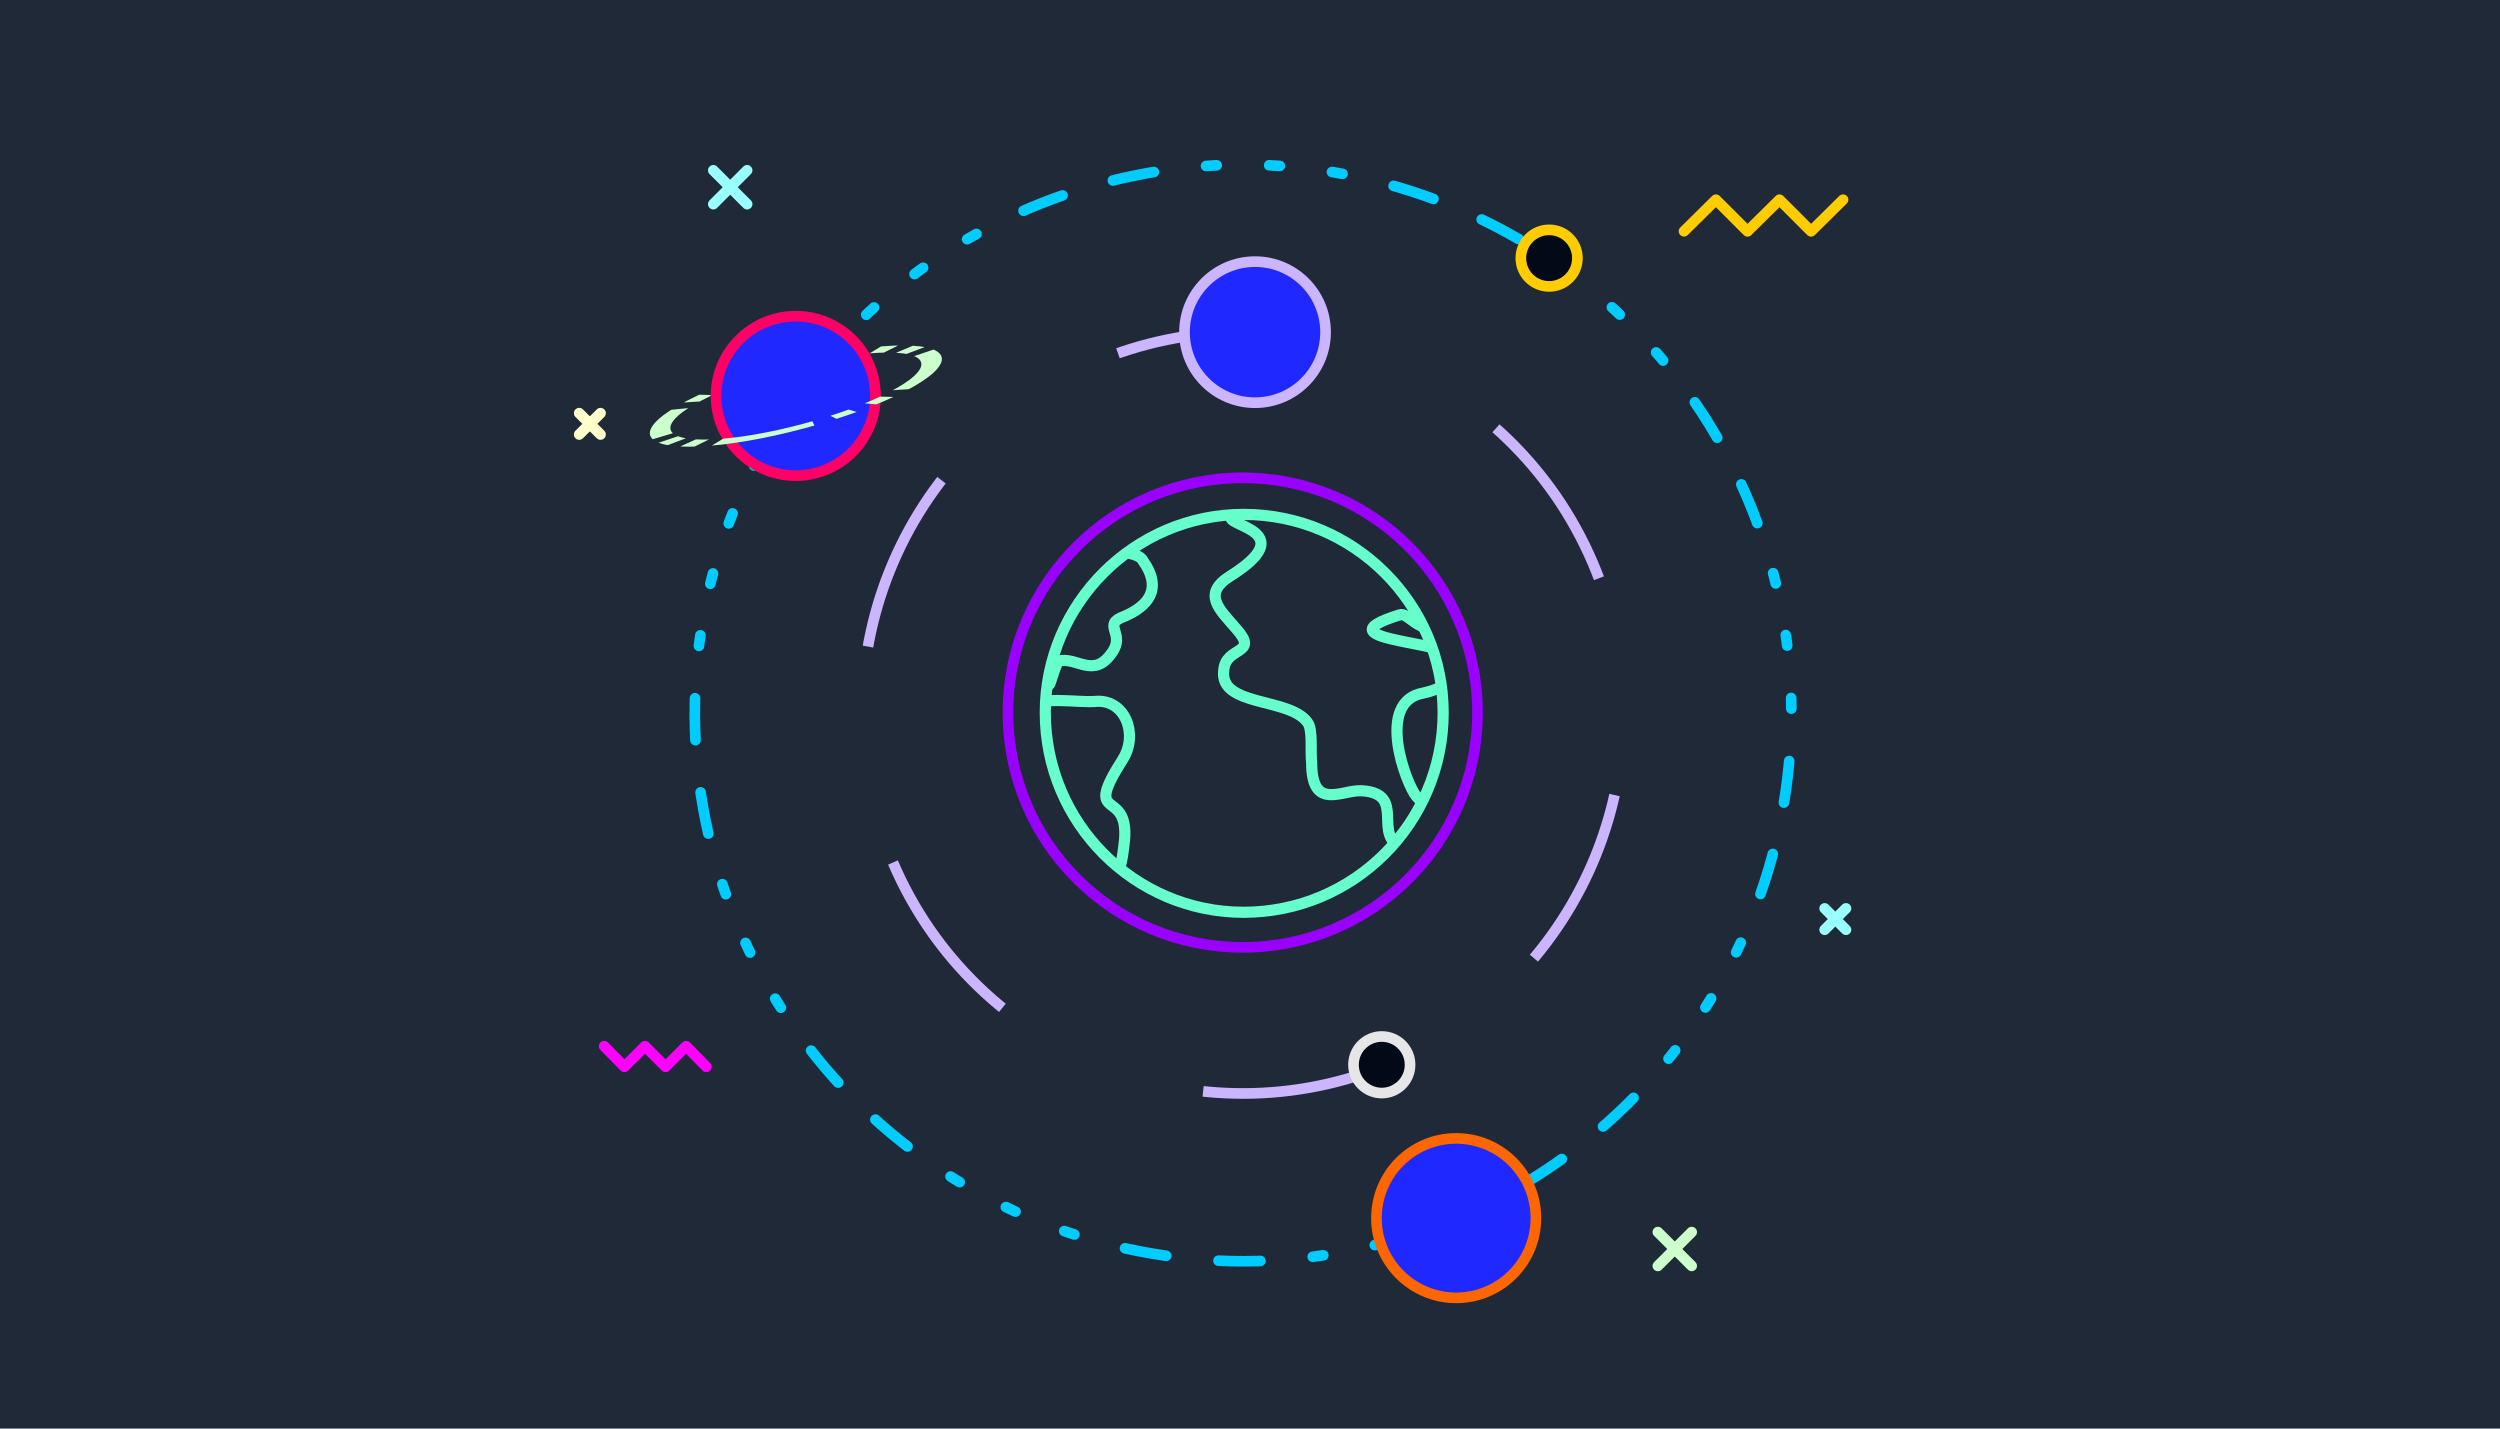
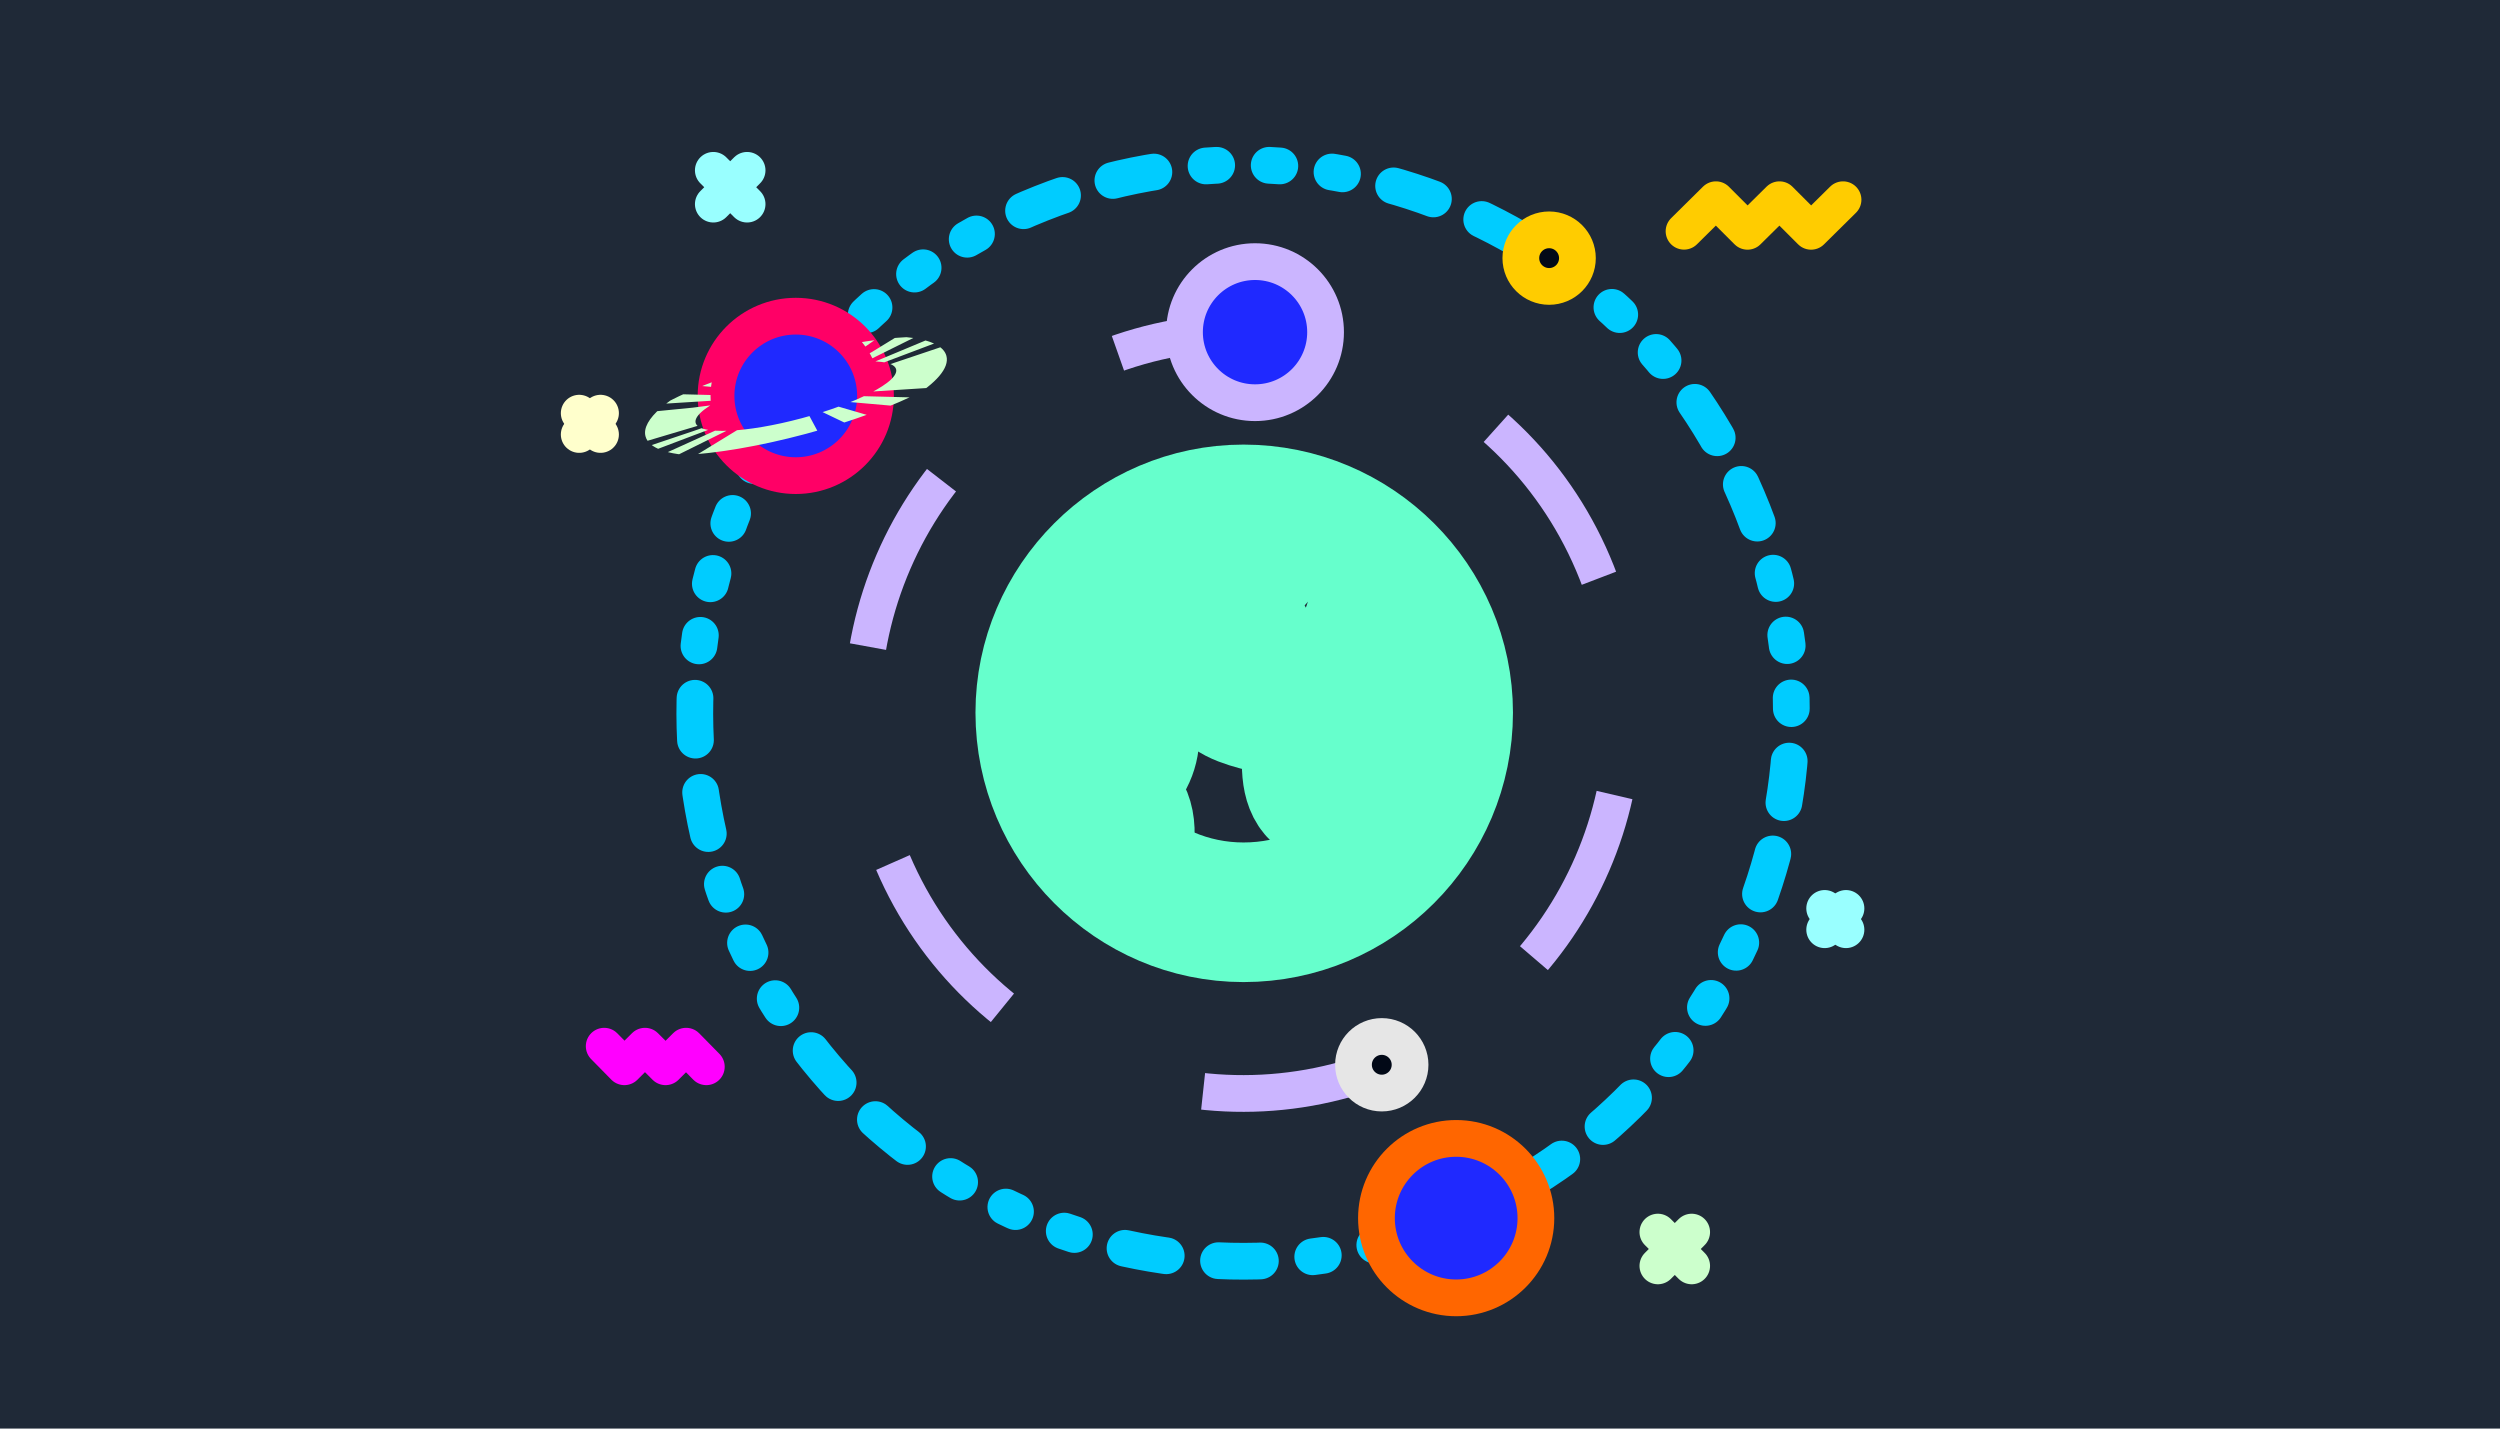
<svg xmlns="http://www.w3.org/2000/svg" id="eL4hDz8x6Bo1" viewBox="0 0 700 400" shape-rendering="geometricPrecision" text-rendering="geometricPrecision" width="700" height="400">
  <style>#eL4hDz8x6Bo8_tr {animation: eL4hDz8x6Bo8_tr__tr 10000ms linear infinite alternate-reverse forwards}@keyframes eL4hDz8x6Bo8_tr__tr { 0% {transform: translate(18.2px,16.06px) rotate(0deg);animation-timing-function: cubic-bezier(1,0,0,1)} 100% {transform: translate(18.2px,16.06px) rotate(360deg)}} #eL4hDz8x6Bo8 {animation: eL4hDz8x6Bo8_s_da 10000ms linear infinite alternate-reverse forwards}@keyframes eL4hDz8x6Bo8_s_da { 0% {stroke-dasharray: 1;animation-timing-function: cubic-bezier(0.95,0.05,0.795,0.035)} 100% {stroke-dasharray: 80.32}} #eL4hDz8x6Bo9_tr {animation: eL4hDz8x6Bo9_tr__tr 10000ms linear infinite alternate-reverse forwards}@keyframes eL4hDz8x6Bo9_tr__tr { 0% {transform: translate(18.2px,16.065px) rotate(0deg);animation-timing-function: cubic-bezier(0.42,0,0.58,1)} 100% {transform: translate(18.2px,16.065px) rotate(90deg)}} #eL4hDz8x6Bo10 {animation: eL4hDz8x6Bo10_s_da 10000ms linear infinite alternate-reverse forwards}@keyframes eL4hDz8x6Bo10_s_da { 0% {stroke-dasharray: 1.43, 1.43, 0.29, 0.86, 0.29, 1.43;animation-timing-function: cubic-bezier(0.42,0,0.58,1)} 100% {stroke-dasharray: 5, 6, 5, 6}} #eL4hDz8x6Bo13_tr {animation: eL4hDz8x6Bo13_tr__tr 10000ms linear infinite alternate-reverse forwards}@keyframes eL4hDz8x6Bo13_tr__tr { 0% {transform: translate(18.205px,16.065px) rotate(0deg);animation-timing-function: cubic-bezier(0.42,0,0.58,1)} 100% {transform: translate(18.205px,16.065px) rotate(180deg)}} #eL4hDz8x6Bo14 {animation: eL4hDz8x6Bo14_s_da 10000ms linear infinite alternate-reverse forwards}@keyframes eL4hDz8x6Bo14_s_da { 0% {stroke-dasharray: 2, 5, 2, 5;animation-timing-function: cubic-bezier(0.42,0,0.58,1)} 100% {stroke-dasharray: 0.29, 1.43, 0.29, 1.43, 0.29, 1.43, 1.14, 1.43, 1.14, 1.43}} #eL4hDz8x6Bo17_tr {animation: eL4hDz8x6Bo17_tr__tr 10000ms linear infinite alternate-reverse forwards}@keyframes eL4hDz8x6Bo17_tr__tr { 0% {transform: translate(30.3728px,24.69px) rotate(0deg);animation-timing-function: cubic-bezier(0.42,0,0.58,1)} 100% {transform: translate(30.3728px,24.69px) rotate(-180deg)}} #eL4hDz8x6Bo22 {animation: eL4hDz8x6Bo22_s_do 10000ms linear infinite alternate-reverse forwards}@keyframes eL4hDz8x6Bo22_s_do { 0% {stroke-dashoffset: 20.15;animation-timing-function: cubic-bezier(0.42,0,0.58,1)} 100% {stroke-dashoffset: 0}} #eL4hDz8x6Bo25_ts {animation: eL4hDz8x6Bo25_ts__ts 10000ms linear infinite alternate-reverse forwards}@keyframes eL4hDz8x6Bo25_ts__ts { 0% {transform: translate(4.25px,1.76px) scale(1,1)} 2% {transform: translate(4.25px,1.76px) scale(1,1)} 4% {transform: translate(4.25px,1.76px) scale(0,0)} 7.5% {transform: translate(4.25px,1.76px) scale(1,1)} 13% {transform: translate(4.25px,1.76px) scale(0,0)} 15% {transform: translate(4.25px,1.76px) scale(1,1)} 22% {transform: translate(4.25px,1.76px) scale(1,1)} 23% {transform: translate(4.25px,1.76px) scale(0,0)} 25% {transform: translate(4.25px,1.76px) scale(1,1)} 26% {transform: translate(4.25px,1.76px) scale(0,0)} 38% {transform: translate(4.25px,1.76px) scale(0,0)} 40% {transform: translate(4.25px,1.76px) scale(1,1)} 48% {transform: translate(4.25px,1.76px) scale(0,0)} 50% {transform: translate(4.25px,1.76px) scale(1,1)} 59% {transform: translate(4.25px,1.76px) scale(1,1)} 60% {transform: translate(4.25px,1.76px) scale(0,0)} 75% {transform: translate(4.25px,1.76px) scale(1,1)} 76% {transform: translate(4.25px,1.76px) scale(0,0)} 85% {transform: translate(4.25px,1.76px) scale(0,0)} 87% {transform: translate(4.25px,1.76px) scale(1,1)} 100% {transform: translate(4.25px,1.76px) scale(1,1)}} #eL4hDz8x6Bo28_ts {animation: eL4hDz8x6Bo28_ts__ts 10000ms linear infinite alternate-reverse forwards}@keyframes eL4hDz8x6Bo28_ts__ts { 0% {transform: translate(0.43px,8.2px) scale(0,0)} 4% {transform: translate(0.43px,8.2px) scale(0,0)} 5% {transform: translate(0.43px,8.2px) scale(1,1)} 10% {transform: translate(0.43px,8.2px) scale(0,0)} 13% {transform: translate(0.43px,8.2px) scale(1,1)} 25% {transform: translate(0.43px,8.2px) scale(1,1)} 26% {transform: translate(0.43px,8.2px) scale(0,0)} 38% {transform: translate(0.43px,8.2px) scale(1,1)} 39% {transform: translate(0.43px,8.2px) scale(0,0)} 53% {transform: translate(0.43px,8.2px) scale(1,1)} 54% {transform: translate(0.43px,8.2px) scale(0,0)} 71% {transform: translate(0.43px,8.2px) scale(1,1)} 72% {transform: translate(0.43px,8.2px) scale(0,0)} 81% {transform: translate(0.43px,8.2px) scale(0,0)} 83% {transform: translate(0.43px,8.2px) scale(1,1)} 92% {transform: translate(0.43px,8.2px) scale(0,0)} 94% {transform: translate(0.43px,8.2px) scale(1,1)} 100% {transform: translate(0.43px,8.2px) scale(1,1)}} #eL4hDz8x6Bo31_ts {animation: eL4hDz8x6Bo31_ts__ts 10000ms linear infinite alternate-reverse forwards}@keyframes eL4hDz8x6Bo31_ts__ts { 0% {transform: translate(34.33px,21.68px) scale(1,1)} 5% {transform: translate(34.33px,21.68px) scale(1,1)} 10% {transform: translate(34.33px,21.68px) scale(0,0)} 20% {transform: translate(34.33px,21.68px) scale(0,0)} 22% {transform: translate(34.33px,21.68px) scale(1,1)} 30% {transform: translate(34.33px,21.68px) scale(1,1)} 31% {transform: translate(34.33px,21.68px) scale(0,0)} 33% {transform: translate(34.33px,21.68px) scale(1,1)} 34% {transform: translate(34.33px,21.68px) scale(0,0)} 52% {transform: translate(34.33px,21.68px) scale(0,0)} 54% {transform: translate(34.33px,21.68px) scale(1,1)} 62% {transform: translate(34.33px,21.68px) scale(0,0)} 64% {transform: translate(34.33px,21.68px) scale(1,1)} 72% {transform: translate(34.33px,21.68px) scale(1,1)} 73% {transform: translate(34.33px,21.68px) scale(0,0)} 75% {transform: translate(34.33px,21.68px) scale(1,1)} 76% {transform: translate(34.33px,21.68px) scale(0,0)} 94% {transform: translate(34.33px,21.68px) scale(0,0)} 96% {transform: translate(34.33px,21.68px) scale(1,1)} 100% {transform: translate(34.33px,21.68px) scale(1,1)}} #eL4hDz8x6Bo34 {animation: eL4hDz8x6Bo34_s_do 10000ms linear infinite alternate-reverse forwards}@keyframes eL4hDz8x6Bo34_s_do { 0% {stroke-dashoffset: 0} 35% {stroke-dashoffset: 0} 45% {stroke-dashoffset: 24.4} 80% {stroke-dashoffset: 24.4} 90% {stroke-dashoffset: 0} 100% {stroke-dashoffset: 0}} #eL4hDz8x6Bo35 {animation: eL4hDz8x6Bo35_s_do 10000ms linear infinite alternate-reverse forwards}@keyframes eL4hDz8x6Bo35_s_do { 0% {stroke-dashoffset: 0} 10% {stroke-dashoffset: 0} 20% {stroke-dashoffset: 7.9} 50% {stroke-dashoffset: 7.9} 60% {stroke-dashoffset: 0} 70% {stroke-dashoffset: 7.9} 100% {stroke-dashoffset: 7.9}} #eL4hDz8x6Bo36_ts {animation: eL4hDz8x6Bo36_ts__ts 10000ms linear infinite alternate-reverse forwards}@keyframes eL4hDz8x6Bo36_ts__ts { 0% {transform: translate(29.96px,30.66px) scale(0,0)} 6% {transform: translate(29.96px,30.66px) scale(0,0)} 7% {transform: translate(29.96px,30.66px) scale(1,1)} 14% {transform: translate(29.96px,30.66px) scale(0,0)} 17% {transform: translate(29.96px,30.66px) scale(1,1)} 22% {transform: translate(29.96px,30.66px) scale(1,1)} 23% {transform: translate(29.96px,30.66px) scale(0,0)} 29% {transform: translate(29.96px,30.66px) scale(1,1)} 30% {transform: translate(29.96px,30.66px) scale(0,0)} 41% {transform: translate(29.96px,30.66px) scale(1,1)} 42% {transform: translate(29.96px,30.66px) scale(0,0)} 50% {transform: translate(29.96px,30.66px) scale(1,1)} 51% {transform: translate(29.96px,30.66px) scale(0,0)} 67% {transform: translate(29.96px,30.66px) scale(0,0)} 69% {transform: translate(29.96px,30.66px) scale(1,1)} 78% {transform: translate(29.96px,30.66px) scale(0,0)} 80% {transform: translate(29.96px,30.66px) scale(1,1)} 100% {transform: translate(29.96px,30.66px) scale(1,1)}} #eL4hDz8x6Bo44_to {animation: eL4hDz8x6Bo44_to__to 10000ms linear infinite alternate-reverse forwards}@keyframes eL4hDz8x6Bo44_to__to { 0% {transform: translate(3.629425px,1.322539px);animation-timing-function: cubic-bezier(0.42,0,0.58,1)} 100% {transform: translate(-0.860437px,1.321531px)}}</style>
-   <rect id="eL4hDz8x6Bo2" width="49.624" height="28.483" rx="0" ry="0" transform="matrix(14.10606 0 0 14.04348 -0.000001 -0.000002)" fill="rgb(31,41,55)" stroke="none" stroke-width="1" />
+   <rect id="eL4hDz8x6Bo2" width="49.624" height="28.483" rx="0" ry="0" transform="matrix(14.10606 0 0 14.04348 -0.000001 -0.000002)" fill="rgb(31,41,55)" stroke="none" strokeWidth="1" />
  <g id="eL4hDz8x6Bo3" transform="matrix(10.28697 0 0 10.28697 160.7395 34.31881)" clip-rule="evenodd">
    <g id="eL4hDz8x6Bo4" display="none" clip-rule="evenodd">
-       <path id="eL4hDz8x6Bo5" d="M22.53,19.22C21.64,18.93,22.63,17.75,21.41,17.66C20.87,17.63,20.04,18.23,20.03,16.94C20.03,16.64,20.09,16.04,19.93,15.83C19.44,15.17,17.58,15.45,17.67,14.47C17.74,13.77,18.64,14.06,18.01,13.31C17.58,12.81,17.1,12.41,17.88,11.91C18.23,11.68,18.86,11.21,18.58,10.75" clip-rule="evenodd" fill="none" fill-rule="evenodd" stroke="rgb(102,255,204)" stroke-width="0.29" stroke-linecap="round" stroke-linejoin="round" stroke-miterlimit="2.613" />
-       <path id="eL4hDz8x6Bo6" d="M14.61,20.04C14.53,19.52,14.96,19.68,15.01,18.98C15.12,17.55,13.86,18.59,14.97,16.83C15.41,16.14,15.02,15.2,14.22,15.28C13.04,15.4,13.63,16.02,12.94,15.98M13.26,14.18C13.75,14.07,14.21,14.68,14.7,13.97C15.05,13.46,14.4,13.22,15.03,12.98C15.63,12.75,16.06,12.29,15.53,11.51" clip-rule="evenodd" fill="none" fill-rule="evenodd" stroke="rgb(102,255,204)" stroke-width="0.29" stroke-linecap="round" stroke-linejoin="round" stroke-miterlimit="2.613" />
+       <path id="eL4hDz8x6Bo5" d="M22.53,19.22C21.64,18.93,22.63,17.75,21.41,17.66C20.87,17.63,20.04,18.23,20.03,16.94C20.03,16.64,20.09,16.04,19.93,15.83C19.44,15.17,17.58,15.45,17.67,14.47C17.74,13.77,18.64,14.06,18.01,13.31C17.58,12.81,17.1,12.41,17.88,11.91C18.23,11.68,18.86,11.21,18.58,10.75" clip-rule="evenodd" fill="none" fillRule="evenodd" stroke="rgb(102,255,204)" strokeWidth="0.29" stroke-linecap="round" stroke-linejoin="round" stroke-miterlimit="2.613" />
+       <path id="eL4hDz8x6Bo6" d="M14.61,20.04C14.53,19.52,14.96,19.68,15.01,18.98C15.12,17.55,13.86,18.59,14.97,16.83C15.41,16.14,15.02,15.2,14.22,15.28C13.04,15.4,13.63,16.02,12.94,15.98M13.26,14.18C13.75,14.07,14.21,14.68,14.7,13.97C15.05,13.46,14.4,13.22,15.03,12.98C15.63,12.75,16.06,12.29,15.53,11.51" clip-rule="evenodd" fill="none" fillRule="evenodd" stroke="rgb(102,255,204)" strokeWidth="0.29" stroke-linecap="round" stroke-linejoin="round" stroke-miterlimit="2.613" />
    </g>
-     <path id="eL4hDz8x6Bo7" display="none" d="M18.2,10.72C21.15,10.72,23.55,13.11,23.55,16.06C23.55,19.01,21.15,21.41,18.2,21.41C15.25,21.41,12.86,19.01,12.86,16.06C12.86,13.11,15.25,10.72,18.2,10.72Z" clip-rule="evenodd" fill="none" fill-rule="evenodd" stroke="rgb(102,255,204)" stroke-width="0.29" stroke-linecap="round" stroke-linejoin="round" stroke-miterlimit="2.613" />
+     <path id="eL4hDz8x6Bo7" display="none" d="M18.2,10.72C21.15,10.72,23.55,13.11,23.55,16.06C23.55,19.01,21.15,21.41,18.2,21.41C15.25,21.41,12.86,19.01,12.86,16.06C12.86,13.11,15.25,10.72,18.2,10.72Z" clip-rule="evenodd" fill="none" fillRule="evenodd" stroke="rgb(102,255,204)" strokeWidth="0.29" stroke-linecap="round" stroke-linejoin="round" stroke-miterlimit="2.613" />
    <g id="eL4hDz8x6Bo8_tr" transform="translate(18.2,16.06) rotate(360)">
-       <path id="eL4hDz8x6Bo8" d="M18.2,9.67C21.73,9.67,24.59,12.53,24.59,16.06C24.59,19.59,21.73,22.45,18.2,22.45C14.67,22.45,11.81,19.59,11.81,16.06C11.81,12.53,14.67,9.67,18.2,9.67Z" transform="translate(-18.2,-16.06)" clip-rule="evenodd" fill="none" fill-rule="evenodd" stroke="rgb(153,0,255)" stroke-width="0.29" stroke-miterlimit="2.613" stroke-dashoffset="40.16" stroke-dasharray="80.32" />
+       <path id="eL4hDz8x6Bo8" d="M18.2,9.67C21.73,9.67,24.59,12.53,24.59,16.06C24.59,19.59,21.73,22.45,18.2,22.45C14.67,22.45,11.81,19.59,11.81,16.06C11.81,12.53,14.67,9.67,18.2,9.67Z" transform="translate(-18.2,-16.06)" clip-rule="evenodd" fill="none" fillRule="evenodd" stroke="rgb(153,0,255)" strokeWidth="0.29" stroke-miterlimit="2.613" stroke-dashoffset="40.16" stroke-dasharray="80.32" />
    </g>
    <g id="eL4hDz8x6Bo9_tr" transform="translate(18.2,16.065) rotate(90)">
      <g id="eL4hDz8x6Bo9" transform="translate(-18.2,-16.065)">
-         <path id="eL4hDz8x6Bo10" d="M18.2,5.7C23.92,5.7,28.56,10.34,28.56,16.06C28.56,21.79,23.92,26.42,18.2,26.42C12.48,26.42,7.84,21.79,7.84,16.06C7.84,10.34,12.48,5.7,18.2,5.7Z" transform="matrix(0.368913 0.929464 -0.929464 0.368913 26.41298 -6.780988)" clip-rule="evenodd" fill="none" fill-rule="evenodd" stroke="rgb(203,181,255)" stroke-width="0.29" stroke-miterlimit="2.613" stroke-dasharray="5,6,5,6" />
-         <circle id="eL4hDz8x6Bo11" r="1.92" transform="matrix(1 0 0 1 7.84 15.73)" clip-rule="evenodd" fill="rgb(31,41,553)" fill-rule="evenodd" stroke="rgb(203,181,255)" stroke-width="0.29" stroke-miterlimit="2.613" />
-         <circle id="eL4hDz8x6Bo12" r="0.77" transform="matrix(1 0 0 1 27.78084 12.28)" clip-rule="evenodd" fill="rgb(2,9,23)" fill-rule="evenodd" stroke="rgb(230,230,230)" stroke-width="0.29" stroke-miterlimit="2.613" />
+         <path id="eL4hDz8x6Bo10" d="M18.2,5.7C23.92,5.7,28.56,10.34,28.56,16.06C28.56,21.79,23.92,26.42,18.2,26.42C12.48,26.42,7.84,21.79,7.84,16.06C7.84,10.34,12.48,5.7,18.2,5.7Z" transform="matrix(0.368913 0.929464 -0.929464 0.368913 26.41298 -6.780988)" clip-rule="evenodd" fill="none" fillRule="evenodd" stroke="rgb(203,181,255)" strokeWidth="0.29" stroke-miterlimit="2.613" stroke-dasharray="5,6,5,6" />
+         <circle id="eL4hDz8x6Bo11" r="1.92" transform="matrix(1 0 0 1 7.84 15.73)" clip-rule="evenodd" fill="rgb(31,41,553)" fillRule="evenodd" stroke="rgb(203,181,255)" strokeWidth="0.29" stroke-miterlimit="2.613" />
+         <circle id="eL4hDz8x6Bo12" r="0.77" transform="matrix(1 0 0 1 27.78084 12.28)" clip-rule="evenodd" fill="rgb(2,9,23)" fillRule="evenodd" stroke="rgb(230,230,230)" strokeWidth="0.29" stroke-miterlimit="2.613" />
      </g>
    </g>
    <g id="eL4hDz8x6Bo13_tr" transform="translate(18.205,16.065) rotate(180)">
      <g id="eL4hDz8x6Bo13" transform="translate(-18.205,-16.065)">
-         <path id="eL4hDz8x6Bo14" d="M18.2,1.14C26.44,1.14,33.12,7.82,33.12,16.06C33.12,24.3,26.44,30.98,18.2,30.98C9.96,30.98,3.28,24.3,3.28,16.06C3.28,7.82,9.96,1.14,18.2,1.14Z" transform="matrix(0.929644 -0.36846 0.36846 0.929644 -4.636982 7.835899)" clip-rule="evenodd" fill="none" fill-rule="evenodd" stroke="rgb(0,204,255)" stroke-width="0.29" stroke-linecap="round" stroke-linejoin="round" stroke-miterlimit="2.613" stroke-dasharray="0.29,1.43,0.29,1.43,0.29,1.43,1.14,1.43,1.14,1.43" />
-         <circle id="eL4hDz8x6Bo15" r="2.17" transform="matrix(1 0 0 1 12.4 2.31)" clip-rule="evenodd" fill="rgb(31,41,553)" fill-rule="evenodd" stroke="rgb(255,102,0)" stroke-width="0.29" stroke-miterlimit="2.613" />
-         <circle id="eL4hDz8x6Bo16" r="0.77" transform="matrix(1 0 0 1 9.87 28.44)" clip-rule="evenodd" fill="rgb(2,9,23)" fill-rule="evenodd" stroke="rgb(255,204,0)" stroke-width="0.29" stroke-miterlimit="2.613" />
+         <path id="eL4hDz8x6Bo14" d="M18.2,1.14C26.44,1.14,33.12,7.82,33.12,16.06C33.12,24.3,26.44,30.98,18.2,30.98C9.96,30.98,3.28,24.3,3.28,16.06C3.28,7.82,9.96,1.14,18.2,1.14Z" transform="matrix(0.929644 -0.36846 0.36846 0.929644 -4.636982 7.835899)" clip-rule="evenodd" fill="none" fillRule="evenodd" stroke="rgb(0,204,255)" strokeWidth="0.29" stroke-linecap="round" stroke-linejoin="round" stroke-miterlimit="2.613" stroke-dasharray="0.29,1.43,0.29,1.43,0.29,1.43,1.14,1.43,1.14,1.43" />
+         <circle id="eL4hDz8x6Bo15" r="2.17" transform="matrix(1 0 0 1 12.4 2.31)" clip-rule="evenodd" fill="rgb(31,41,553)" fillRule="evenodd" stroke="rgb(255,102,0)" strokeWidth="0.29" stroke-miterlimit="2.613" />
+         <circle id="eL4hDz8x6Bo16" r="0.77" transform="matrix(1 0 0 1 9.87 28.44)" clip-rule="evenodd" fill="rgb(2,9,23)" fillRule="evenodd" stroke="rgb(255,204,0)" strokeWidth="0.29" stroke-miterlimit="2.613" />
        <g id="eL4hDz8x6Bo17_tr" transform="translate(30.3728,24.69) rotate(-180)">
          <g id="eL4hDz8x6Bo17" transform="translate(-30.3728,-24.69)">
-             <circle id="eL4hDz8x6Bo18" r="2.17" transform="matrix(1 0 0 1 30.37 24.69)" clip-rule="evenodd" fill="rgb(31,41,553)" fill-rule="evenodd" stroke="rgb(255,0,102)" stroke-width="0.29" stroke-miterlimit="2.613" />
+             <circle id="eL4hDz8x6Bo18" r="2.17" transform="matrix(1 0 0 1 30.37 24.69)" clip-rule="evenodd" fill="rgb(31,41,553)" fillRule="evenodd" stroke="rgb(255,0,102)" strokeWidth="0.29" stroke-miterlimit="2.613" />
            <g id="eL4hDz8x6Bo19" clip-path="url(#eL4hDz8x6Bo23)" clip-rule="evenodd">
              <g id="eL4hDz8x6Bo20">
                <g id="eL4hDz8x6Bo21" clip-rule="evenodd">
-                   <circle id="eL4hDz8x6Bo22" r="1.92" transform="matrix(1.92124 -0.514796 0.113793 0.424681 30.3728 24.6945)" clip-rule="evenodd" fill="none" fill-rule="evenodd" stroke="rgb(204,255,204)" stroke-width="0.29" stroke-miterlimit="2.613" stroke-dasharray="1.43,0.29,0.29,0.29,0.29,0.29" />
+                   <circle id="eL4hDz8x6Bo22" r="1.92" transform="matrix(1.92124 -0.514796 0.113793 0.424681 30.3728 24.6945)" clip-rule="evenodd" fill="none" fillRule="evenodd" stroke="rgb(204,255,204)" strokeWidth="0.29" stroke-miterlimit="2.613" stroke-dasharray="1.43,0.29,0.29,0.29,0.29,0.29" />
                </g>
              </g>
              <clipPath id="eL4hDz8x6Bo23">
-                 <path id="eL4hDz8x6Bo24" d="M28.11,24.18C26.9,24.72,26.16,25.34,26.28,25.79C26.45,26.45,28.43,26.5,30.69,25.89C32.96,25.28,34.65,24.26,34.47,23.6C34.35,23.15,33.39,22.98,32.08,23.12C32.33,23.39,32.52,23.73,32.62,24.1L28.13,25.3C28.08,25.11,28.05,24.9,28.05,24.69C28.05,24.52,28.07,24.35,28.11,24.18Z" clip-rule="evenodd" fill="rgb(0,0,0)" fill-rule="evenodd" stroke="none" stroke-width="1" />
+                 <path id="eL4hDz8x6Bo24" d="M28.11,24.18C26.9,24.72,26.16,25.34,26.28,25.79C26.45,26.45,28.43,26.5,30.69,25.89C32.96,25.28,34.65,24.26,34.47,23.6C34.35,23.15,33.39,22.98,32.08,23.12C32.33,23.39,32.52,23.73,32.62,24.1L28.13,25.3C28.08,25.11,28.05,24.9,28.05,24.69C28.05,24.52,28.07,24.35,28.11,24.18Z" clip-rule="evenodd" fill="rgb(0,0,0)" fillRule="evenodd" stroke="none" strokeWidth="1" />
              </clipPath>
            </g>
          </g>
        </g>
      </g>
    </g>
    <g id="eL4hDz8x6Bo25_ts" transform="translate(4.25,1.76) scale(1,1)">
      <g id="eL4hDz8x6Bo25" transform="translate(-4.25,-1.76)">
-         <line id="eL4hDz8x6Bo26" x1="4.71" y1="1.3" x2="3.79" y2="2.22" clip-rule="evenodd" fill="none" fill-rule="evenodd" stroke="rgb(153,255,255)" stroke-width="0.29" stroke-linecap="round" stroke-linejoin="round" stroke-miterlimit="2.613" />
-         <line id="eL4hDz8x6Bo27" x1="3.79" y1="1.3" x2="4.71" y2="2.22" clip-rule="evenodd" fill="none" fill-rule="evenodd" stroke="rgb(153,255,255)" stroke-width="0.29" stroke-linecap="round" stroke-linejoin="round" stroke-miterlimit="2.613" />
+         <line id="eL4hDz8x6Bo26" x1="4.71" y1="1.3" x2="3.79" y2="2.22" clip-rule="evenodd" fill="none" fillRule="evenodd" stroke="rgb(153,255,255)" strokeWidth="0.29" stroke-linecap="round" stroke-linejoin="round" stroke-miterlimit="2.613" />
+         <line id="eL4hDz8x6Bo27" x1="3.79" y1="1.3" x2="4.71" y2="2.22" clip-rule="evenodd" fill="none" fillRule="evenodd" stroke="rgb(153,255,255)" strokeWidth="0.29" stroke-linecap="round" stroke-linejoin="round" stroke-miterlimit="2.613" />
      </g>
    </g>
    <g id="eL4hDz8x6Bo28_ts" transform="translate(0.43,8.2) scale(1,1)">
      <g id="eL4hDz8x6Bo28" transform="translate(-0.43,-8.2)">
-         <line id="eL4hDz8x6Bo29" x1="0.72" y1="7.91" x2="0.14" y2="8.49" clip-rule="evenodd" fill="none" fill-rule="evenodd" stroke="rgb(255,255,204)" stroke-width="0.29" stroke-linecap="round" stroke-linejoin="round" stroke-miterlimit="2.613" />
-         <line id="eL4hDz8x6Bo30" x1="0.14" y1="7.91" x2="0.72" y2="8.49" clip-rule="evenodd" fill="none" fill-rule="evenodd" stroke="rgb(255,255,204)" stroke-width="0.29" stroke-linecap="round" stroke-linejoin="round" stroke-miterlimit="2.613" />
+         <line id="eL4hDz8x6Bo29" x1="0.72" y1="7.91" x2="0.14" y2="8.49" clip-rule="evenodd" fill="none" fillRule="evenodd" stroke="rgb(255,255,204)" strokeWidth="0.29" stroke-linecap="round" stroke-linejoin="round" stroke-miterlimit="2.613" />
+         <line id="eL4hDz8x6Bo30" x1="0.14" y1="7.91" x2="0.72" y2="8.49" clip-rule="evenodd" fill="none" fillRule="evenodd" stroke="rgb(255,255,204)" strokeWidth="0.29" stroke-linecap="round" stroke-linejoin="round" stroke-miterlimit="2.613" />
      </g>
    </g>
    <g id="eL4hDz8x6Bo31_ts" transform="translate(34.33,21.68) scale(1,1)">
      <g id="eL4hDz8x6Bo31" transform="translate(-34.33,-21.68)">
-         <line id="eL4hDz8x6Bo32" x1="34.62" y1="21.39" x2="34.04" y2="21.97" clip-rule="evenodd" fill="none" fill-rule="evenodd" stroke="rgb(153,255,255)" stroke-width="0.29" stroke-linecap="round" stroke-linejoin="round" stroke-miterlimit="2.613" />
-         <line id="eL4hDz8x6Bo33" x1="34.04" y1="21.39" x2="34.62" y2="21.97" clip-rule="evenodd" fill="none" fill-rule="evenodd" stroke="rgb(153,255,255)" stroke-width="0.29" stroke-linecap="round" stroke-linejoin="round" stroke-miterlimit="2.613" />
+         <line id="eL4hDz8x6Bo32" x1="34.62" y1="21.39" x2="34.04" y2="21.97" clip-rule="evenodd" fill="none" fillRule="evenodd" stroke="rgb(153,255,255)" strokeWidth="0.29" stroke-linecap="round" stroke-linejoin="round" stroke-miterlimit="2.613" />
+         <line id="eL4hDz8x6Bo33" x1="34.04" y1="21.39" x2="34.62" y2="21.97" clip-rule="evenodd" fill="none" fillRule="evenodd" stroke="rgb(153,255,255)" strokeWidth="0.29" stroke-linecap="round" stroke-linejoin="round" stroke-miterlimit="2.613" />
      </g>
    </g>
-     <polyline id="eL4hDz8x6Bo34" points="34.54,2.1 33.67,2.96 32.81,2.1 31.94,2.96 31.08,2.1 30.21,2.96" clip-rule="evenodd" fill="none" fill-rule="evenodd" stroke="rgb(255,204,0)" stroke-width="0.29" stroke-linecap="round" stroke-linejoin="round" stroke-miterlimit="2.613" stroke-dasharray="6.1" />
-     <polyline id="eL4hDz8x6Bo35" points="0.82,25.14 1.37,25.7 1.93,25.14 2.49,25.7 3.05,25.14 3.6,25.7" clip-rule="evenodd" fill="none" fill-rule="evenodd" stroke="rgb(255,0,255)" stroke-width="0.29" stroke-linecap="round" stroke-linejoin="round" stroke-miterlimit="2.613" stroke-dashoffset="7.9" stroke-dasharray="3.95" />
+     <polyline id="eL4hDz8x6Bo34" points="34.54,2.1 33.67,2.96 32.81,2.1 31.94,2.96 31.08,2.1 30.21,2.96" clip-rule="evenodd" fill="none" fillRule="evenodd" stroke="rgb(255,204,0)" strokeWidth="0.29" stroke-linecap="round" stroke-linejoin="round" stroke-miterlimit="2.613" stroke-dasharray="6.1" />
+     <polyline id="eL4hDz8x6Bo35" points="0.82,25.14 1.37,25.7 1.93,25.14 2.49,25.7 3.05,25.14 3.6,25.7" clip-rule="evenodd" fill="none" fillRule="evenodd" stroke="rgb(255,0,255)" strokeWidth="0.29" stroke-linecap="round" stroke-linejoin="round" stroke-miterlimit="2.613" stroke-dashoffset="7.9" stroke-dasharray="3.95" />
    <g id="eL4hDz8x6Bo36_ts" transform="translate(29.96,30.66) scale(1,1)">
      <g id="eL4hDz8x6Bo36" transform="translate(-29.96,-30.66)">
-         <line id="eL4hDz8x6Bo37" x1="30.42" y1="30.2" x2="29.5" y2="31.12" clip-rule="evenodd" fill="none" fill-rule="evenodd" stroke="rgb(204,255,204)" stroke-width="0.29" stroke-linecap="round" stroke-linejoin="round" stroke-miterlimit="2.613" />
-         <line id="eL4hDz8x6Bo38" x1="29.5" y1="30.2" x2="30.42" y2="31.12" clip-rule="evenodd" fill="none" fill-rule="evenodd" stroke="rgb(204,255,204)" stroke-width="0.29" stroke-linecap="round" stroke-linejoin="round" stroke-miterlimit="2.613" />
+         <line id="eL4hDz8x6Bo37" x1="30.42" y1="30.2" x2="29.5" y2="31.12" clip-rule="evenodd" fill="none" fillRule="evenodd" stroke="rgb(204,255,204)" strokeWidth="0.29" stroke-linecap="round" stroke-linejoin="round" stroke-miterlimit="2.613" />
+         <line id="eL4hDz8x6Bo38" x1="29.5" y1="30.2" x2="30.42" y2="31.12" clip-rule="evenodd" fill="none" fillRule="evenodd" stroke="rgb(204,255,204)" strokeWidth="0.29" stroke-linecap="round" stroke-linejoin="round" stroke-miterlimit="2.613" />
      </g>
    </g>
-     <path id="eL4hDz8x6Bo39" d="M28.11,24.18C26.9,24.72,26.16,25.34,26.28,25.79C26.45,26.45,28.43,26.5,30.69,25.89C32.96,25.28,34.65,24.26,34.47,23.6C34.35,23.15,33.39,22.98,32.08,23.12C32.33,23.39,32.52,23.73,32.62,24.1L28.13,25.3C28.08,25.11,28.05,24.9,28.05,24.69C28.05,24.52,28.07,24.35,28.11,24.18Z" clip-rule="evenodd" fill="none" fill-rule="evenodd" stroke="none" stroke-width="1" />
+     <path id="eL4hDz8x6Bo39" d="M28.11,24.18C26.9,24.72,26.16,25.34,26.28,25.79C26.45,26.45,28.43,26.5,30.69,25.89C32.96,25.28,34.65,24.26,34.47,23.6C34.35,23.15,33.39,22.98,32.08,23.12C32.33,23.39,32.52,23.73,32.62,24.1L28.13,25.3C28.08,25.11,28.05,24.9,28.05,24.69C28.05,24.52,28.07,24.35,28.11,24.18Z" clip-rule="evenodd" fill="none" fillRule="evenodd" stroke="none" strokeWidth="1" />
    <g id="eL4hDz8x6Bo40" transform="matrix(3.8 0 0 3.8 12.67372 10.51301)" clip-rule="evenodd">
      <g id="eL4hDz8x6Bo41" clip-path="url(#eL4hDz8x6Bo51)" clip-rule="evenodd">
        <g id="eL4hDz8x6Bo42">
          <g id="eL4hDz8x6Bo43" clip-rule="evenodd">
            <g id="eL4hDz8x6Bo44_to" transform="translate(-0.860437,1.321531)">
              <g id="eL4hDz8x6Bo44" transform="translate(-3.631477,-1.321882)" clip-rule="evenodd">
-                 <path id="eL4hDz8x6Bo45" d="M2.62,2.43C2.67,2.48,2.88,2.24,2.71,2.06C2.63,1.98,2.41,1.38,2.75,1.32C2.89,1.29,2.96,1.25,3.01,1.11C3.09,0.94,1.95,0.96,2.58,0.76C2.65,0.74,2.7,0.87,2.87,0.87C3.25,0.89,3.64,0.24,2.91,0.27C2.4,0.3,2.62,0,2.09,0.07C1.75,0.11,1.8,-0.12,1.42,0.03C1.19,0.12,1.94,0.12,1.38,0.48C1.17,0.61,1.3,0.72,1.41,0.86C1.58,1.05,1.34,0.98,1.32,1.16C1.3,1.42,1.79,1.35,1.92,1.53C1.97,1.58,1.95,1.74,1.95,1.82C1.95,2.17,2.17,2.01,2.32,2.02C2.65,2.04,2.38,2.35,2.62,2.43Z" clip-rule="evenodd" fill="none" fill-rule="evenodd" stroke="rgb(102,255,204)" stroke-width="0.08" stroke-linecap="round" stroke-linejoin="round" stroke-miterlimit="2.613" />
-                 <path id="eL4hDz8x6Bo46" d="M0.75,0.37C0.68,0.21,-0.69,0.32,-0.53,0.56C-0.43,0.7,-0.13,0.61,-0.26,0.89C-0.32,1.02,0.03,1.29,0.07,1.26C0.09,1.26,0.11,1.12,0.15,1.09C0.28,1.06,0.4,1.22,0.53,1.03C0.62,0.89,0.45,0.83,0.62,0.77C0.78,0.7,0.89,0.58,0.75,0.37Z" clip-rule="evenodd" fill="none" fill-rule="evenodd" stroke="rgb(102,255,204)" stroke-width="0.08" stroke-linecap="round" stroke-linejoin="round" stroke-miterlimit="2.613" />
-                 <path id="eL4hDz8x6Bo47" d="M0.51,2.65C0.26,2.77,0.23,2.14,0.01,2.1C-0.19,2.07,-0.1,1.79,-0.07,1.65C-0.04,1.51,-0.21,1.52,-0.09,1.42C0.02,1.34,0.28,1.39,0.4,1.38C0.62,1.36,0.72,1.61,0.6,1.79C0.31,2.26,0.64,1.99,0.61,2.37C0.6,2.55,0.59,2.61,0.51,2.65Z" clip-rule="evenodd" fill="none" fill-rule="evenodd" stroke="rgb(102,255,204)" stroke-width="0.08" stroke-linecap="round" stroke-linejoin="round" stroke-miterlimit="2.613" />
-                 <path id="eL4hDz8x6Bo48" d="M7.1,2.43C7.15,2.48,7.37,2.24,7.19,2.06C7.12,1.98,6.89,1.38,7.24,1.32C7.37,1.29,7.44,1.25,7.5,1.11C7.57,0.94,6.43,0.96,7.07,0.76C7.13,0.74,7.18,0.87,7.36,0.87C7.73,0.89,8.13,0.24,7.39,0.27C6.88,0.3,7.11,0,6.58,0.07C6.23,0.11,6.28,-0.12,5.91,0.03C5.67,0.12,6.43,0.12,5.86,0.48C5.65,0.61,5.78,0.72,5.9,0.86C6.07,1.05,5.82,0.98,5.81,1.16C5.78,1.42,6.28,1.35,6.41,1.53C6.45,1.58,6.43,1.74,6.44,1.82C6.44,2.17,6.66,2.01,6.8,2.02C7.13,2.04,6.86,2.35,7.1,2.43Z" clip-rule="evenodd" fill="none" fill-rule="evenodd" stroke="rgb(102,255,204)" stroke-width="0.08" stroke-linecap="round" stroke-linejoin="round" stroke-miterlimit="2.613" />
-                 <path id="eL4hDz8x6Bo49" d="M5.23,0.37C5.16,0.21,3.79,0.32,3.96,0.56C4.06,0.7,4.36,0.61,4.22,0.89C4.16,1.02,4.51,1.29,4.56,1.26C4.57,1.26,4.6,1.12,4.63,1.09C4.76,1.06,4.88,1.22,5.01,1.03C5.11,0.89,4.93,0.83,5.1,0.77C5.26,0.7,5.38,0.58,5.23,0.37Z" clip-rule="evenodd" fill="none" fill-rule="evenodd" stroke="rgb(102,255,204)" stroke-width="0.08" stroke-linecap="round" stroke-linejoin="round" stroke-miterlimit="2.613" />
-                 <path id="eL4hDz8x6Bo50" d="M4.99,2.65C4.74,2.77,4.71,2.14,4.49,2.1C4.3,2.07,4.39,1.79,4.41,1.65C4.45,1.51,4.27,1.52,4.4,1.42C4.5,1.34,4.76,1.39,4.89,1.38C5.1,1.36,5.2,1.61,5.09,1.79C4.79,2.26,5.13,1.99,5.1,2.37C5.08,2.55,5.07,2.61,4.99,2.65Z" clip-rule="evenodd" fill="none" fill-rule="evenodd" stroke="rgb(102,255,204)" stroke-width="0.08" stroke-linecap="round" stroke-linejoin="round" stroke-miterlimit="2.613" />
+                 <path id="eL4hDz8x6Bo45" d="M2.62,2.43C2.67,2.48,2.88,2.24,2.71,2.06C2.63,1.98,2.41,1.38,2.75,1.32C2.89,1.29,2.96,1.25,3.01,1.11C3.09,0.94,1.95,0.96,2.58,0.76C2.65,0.74,2.7,0.87,2.87,0.87C3.25,0.89,3.64,0.24,2.91,0.27C2.4,0.3,2.62,0,2.09,0.07C1.75,0.11,1.8,-0.12,1.42,0.03C1.19,0.12,1.94,0.12,1.38,0.48C1.17,0.61,1.3,0.72,1.41,0.86C1.58,1.05,1.34,0.98,1.32,1.16C1.3,1.42,1.79,1.35,1.92,1.53C1.97,1.58,1.95,1.74,1.95,1.82C1.95,2.17,2.17,2.01,2.32,2.02C2.65,2.04,2.38,2.35,2.62,2.43Z" clip-rule="evenodd" fill="none" fillRule="evenodd" stroke="rgb(102,255,204)" strokeWidth="0.08" stroke-linecap="round" stroke-linejoin="round" stroke-miterlimit="2.613" />
+                 <path id="eL4hDz8x6Bo46" d="M0.75,0.37C0.68,0.21,-0.69,0.32,-0.53,0.56C-0.43,0.7,-0.13,0.61,-0.26,0.89C-0.32,1.02,0.03,1.29,0.07,1.26C0.09,1.26,0.11,1.12,0.15,1.09C0.28,1.06,0.4,1.22,0.53,1.03C0.62,0.89,0.45,0.83,0.62,0.77C0.78,0.7,0.89,0.58,0.75,0.37Z" clip-rule="evenodd" fill="none" fillRule="evenodd" stroke="rgb(102,255,204)" strokeWidth="0.08" stroke-linecap="round" stroke-linejoin="round" stroke-miterlimit="2.613" />
+                 <path id="eL4hDz8x6Bo47" d="M0.51,2.65C0.26,2.77,0.23,2.14,0.01,2.1C-0.19,2.07,-0.1,1.79,-0.07,1.65C-0.04,1.51,-0.21,1.52,-0.09,1.42C0.02,1.34,0.28,1.39,0.4,1.38C0.62,1.36,0.72,1.61,0.6,1.79C0.31,2.26,0.64,1.99,0.61,2.37C0.6,2.55,0.59,2.61,0.51,2.65Z" clip-rule="evenodd" fill="none" fillRule="evenodd" stroke="rgb(102,255,204)" strokeWidth="0.08" stroke-linecap="round" stroke-linejoin="round" stroke-miterlimit="2.613" />
+                 <path id="eL4hDz8x6Bo48" d="M7.1,2.43C7.15,2.48,7.37,2.24,7.19,2.06C7.12,1.98,6.89,1.38,7.24,1.32C7.37,1.29,7.44,1.25,7.5,1.11C7.57,0.94,6.43,0.96,7.07,0.76C7.13,0.74,7.18,0.87,7.36,0.87C7.73,0.89,8.13,0.24,7.39,0.27C6.88,0.3,7.11,0,6.58,0.07C6.23,0.11,6.28,-0.12,5.91,0.03C5.67,0.12,6.43,0.12,5.86,0.48C5.65,0.61,5.78,0.72,5.9,0.86C6.07,1.05,5.82,0.98,5.81,1.16C5.78,1.42,6.28,1.35,6.41,1.53C6.45,1.58,6.43,1.74,6.44,1.82C6.44,2.17,6.66,2.01,6.8,2.02C7.13,2.04,6.86,2.35,7.1,2.43Z" clip-rule="evenodd" fill="none" fillRule="evenodd" stroke="rgb(102,255,204)" strokeWidth="0.08" stroke-linecap="round" stroke-linejoin="round" stroke-miterlimit="2.613" />
+                 <path id="eL4hDz8x6Bo49" d="M5.23,0.37C5.16,0.21,3.79,0.32,3.96,0.56C4.06,0.7,4.36,0.61,4.22,0.89C4.16,1.02,4.51,1.29,4.56,1.26C4.57,1.26,4.6,1.12,4.63,1.09C4.76,1.06,4.88,1.22,5.01,1.03C5.11,0.89,4.93,0.83,5.1,0.77C5.26,0.7,5.38,0.58,5.23,0.37Z" clip-rule="evenodd" fill="none" fillRule="evenodd" stroke="rgb(102,255,204)" strokeWidth="0.08" stroke-linecap="round" stroke-linejoin="round" stroke-miterlimit="2.613" />
+                 <path id="eL4hDz8x6Bo50" d="M4.99,2.65C4.74,2.77,4.71,2.14,4.49,2.1C4.3,2.07,4.39,1.79,4.41,1.65C4.45,1.51,4.27,1.52,4.4,1.42C4.5,1.34,4.76,1.39,4.89,1.38C5.1,1.36,5.2,1.61,5.09,1.79C4.79,2.26,5.13,1.99,5.1,2.37C5.08,2.55,5.07,2.61,4.99,2.65Z" clip-rule="evenodd" fill="none" fillRule="evenodd" stroke="rgb(102,255,204)" strokeWidth="0.08" stroke-linecap="round" stroke-linejoin="round" stroke-miterlimit="2.613" />
              </g>
            </g>
          </g>
        </g>
        <clipPath id="eL4hDz8x6Bo51">
-           <path id="eL4hDz8x6Bo52" d="M1.46,0.04C2.25,0.04,2.89,0.68,2.89,1.46C2.89,2.25,2.25,2.89,1.46,2.89C0.68,2.89,0.04,2.25,0.04,1.46C0.04,0.68,0.68,0.04,1.46,0.04Z" clip-rule="evenodd" fill="rgb(0,0,0)" fill-rule="evenodd" stroke="none" stroke-width="1" />
+           <path id="eL4hDz8x6Bo52" d="M1.46,0.04C2.25,0.04,2.89,0.68,2.89,1.46C2.89,2.25,2.25,2.89,1.46,2.89C0.68,2.89,0.04,2.25,0.04,1.46C0.04,0.68,0.68,0.04,1.46,0.04Z" clip-rule="evenodd" fill="rgb(0,0,0)" fillRule="evenodd" stroke="none" strokeWidth="1" />
        </clipPath>
      </g>
-       <path id="eL4hDz8x6Bo53" d="M1.46,0.04C2.25,0.04,2.89,0.68,2.89,1.46C2.89,2.25,2.25,2.89,1.46,2.89C0.68,2.89,0.04,2.25,0.04,1.46C0.04,0.68,0.68,0.04,1.46,0.04Z" clip-rule="evenodd" fill="none" fill-rule="evenodd" stroke="rgb(102,255,204)" stroke-width="0.08" stroke-linecap="round" stroke-linejoin="round" stroke-miterlimit="2.613" />
+       <path id="eL4hDz8x6Bo53" d="M1.46,0.04C2.25,0.04,2.89,0.68,2.89,1.46C2.89,2.25,2.25,2.89,1.46,2.89C0.68,2.89,0.04,2.25,0.04,1.46C0.04,0.68,0.68,0.04,1.46,0.04Z" clip-rule="evenodd" fill="none" fillRule="evenodd" stroke="rgb(102,255,204)" strokeWidth="0.08" stroke-linecap="round" stroke-linejoin="round" stroke-miterlimit="2.613" />
    </g>
  </g>
</svg>
